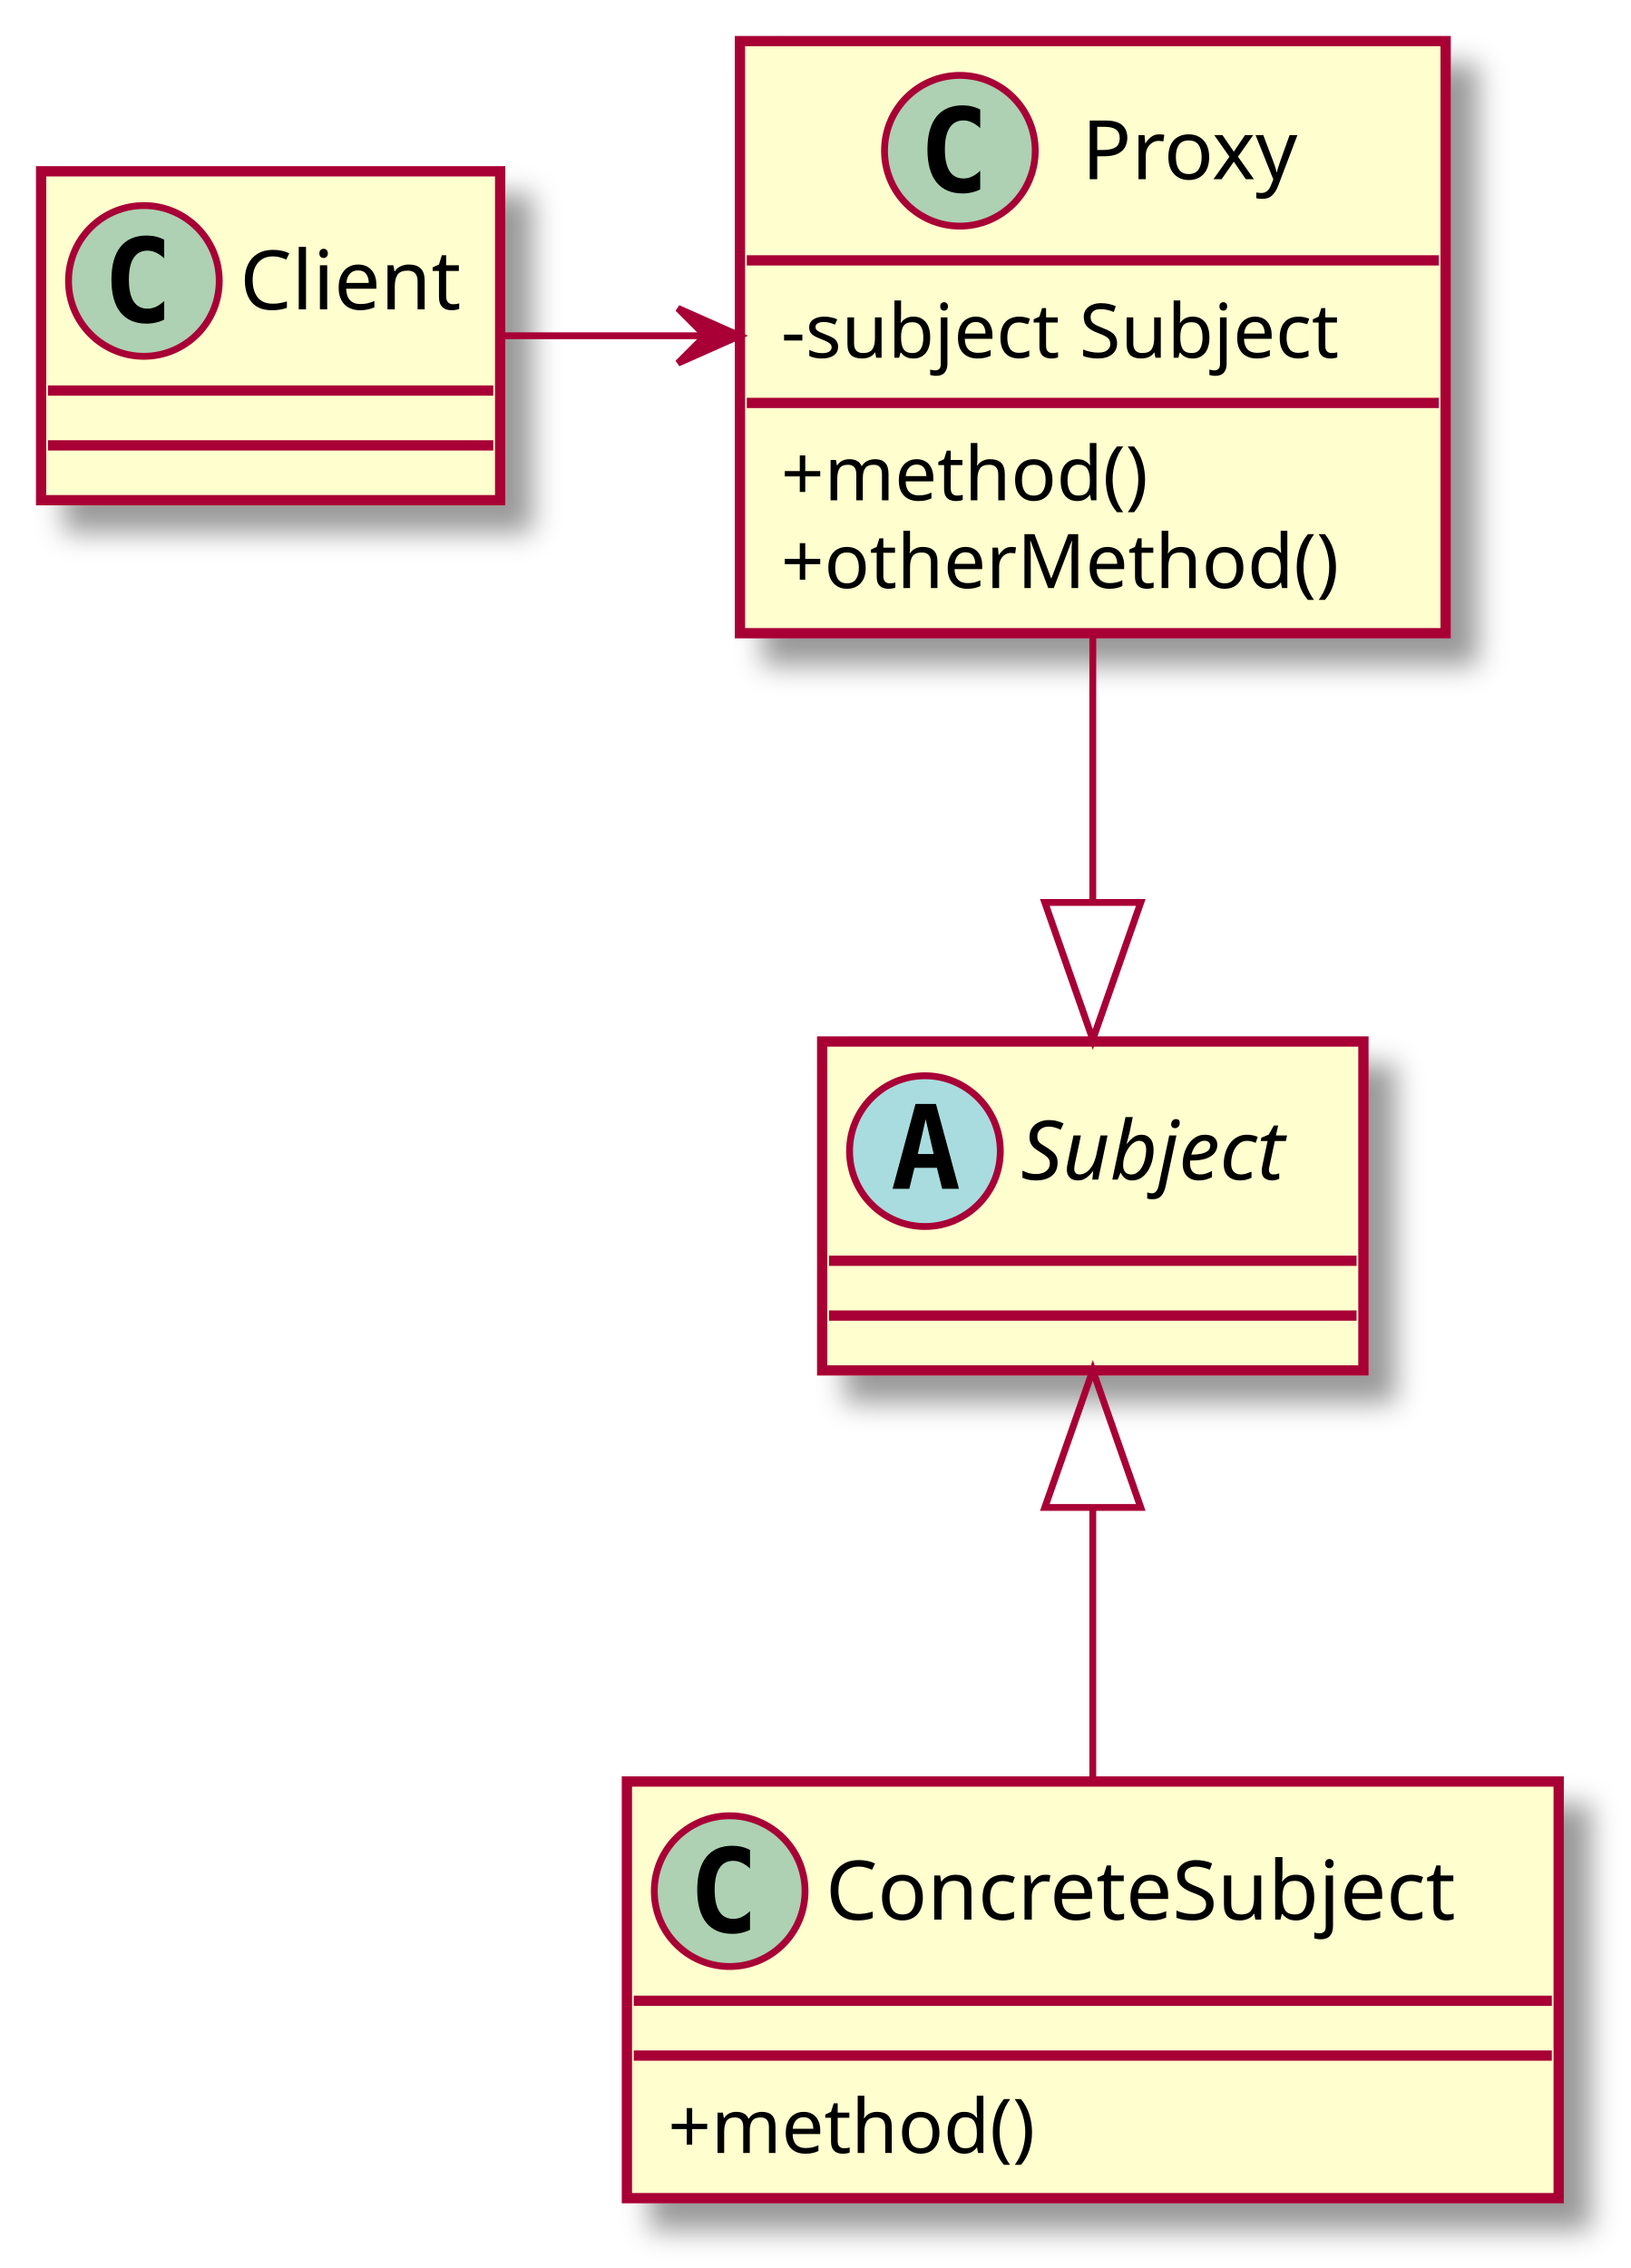
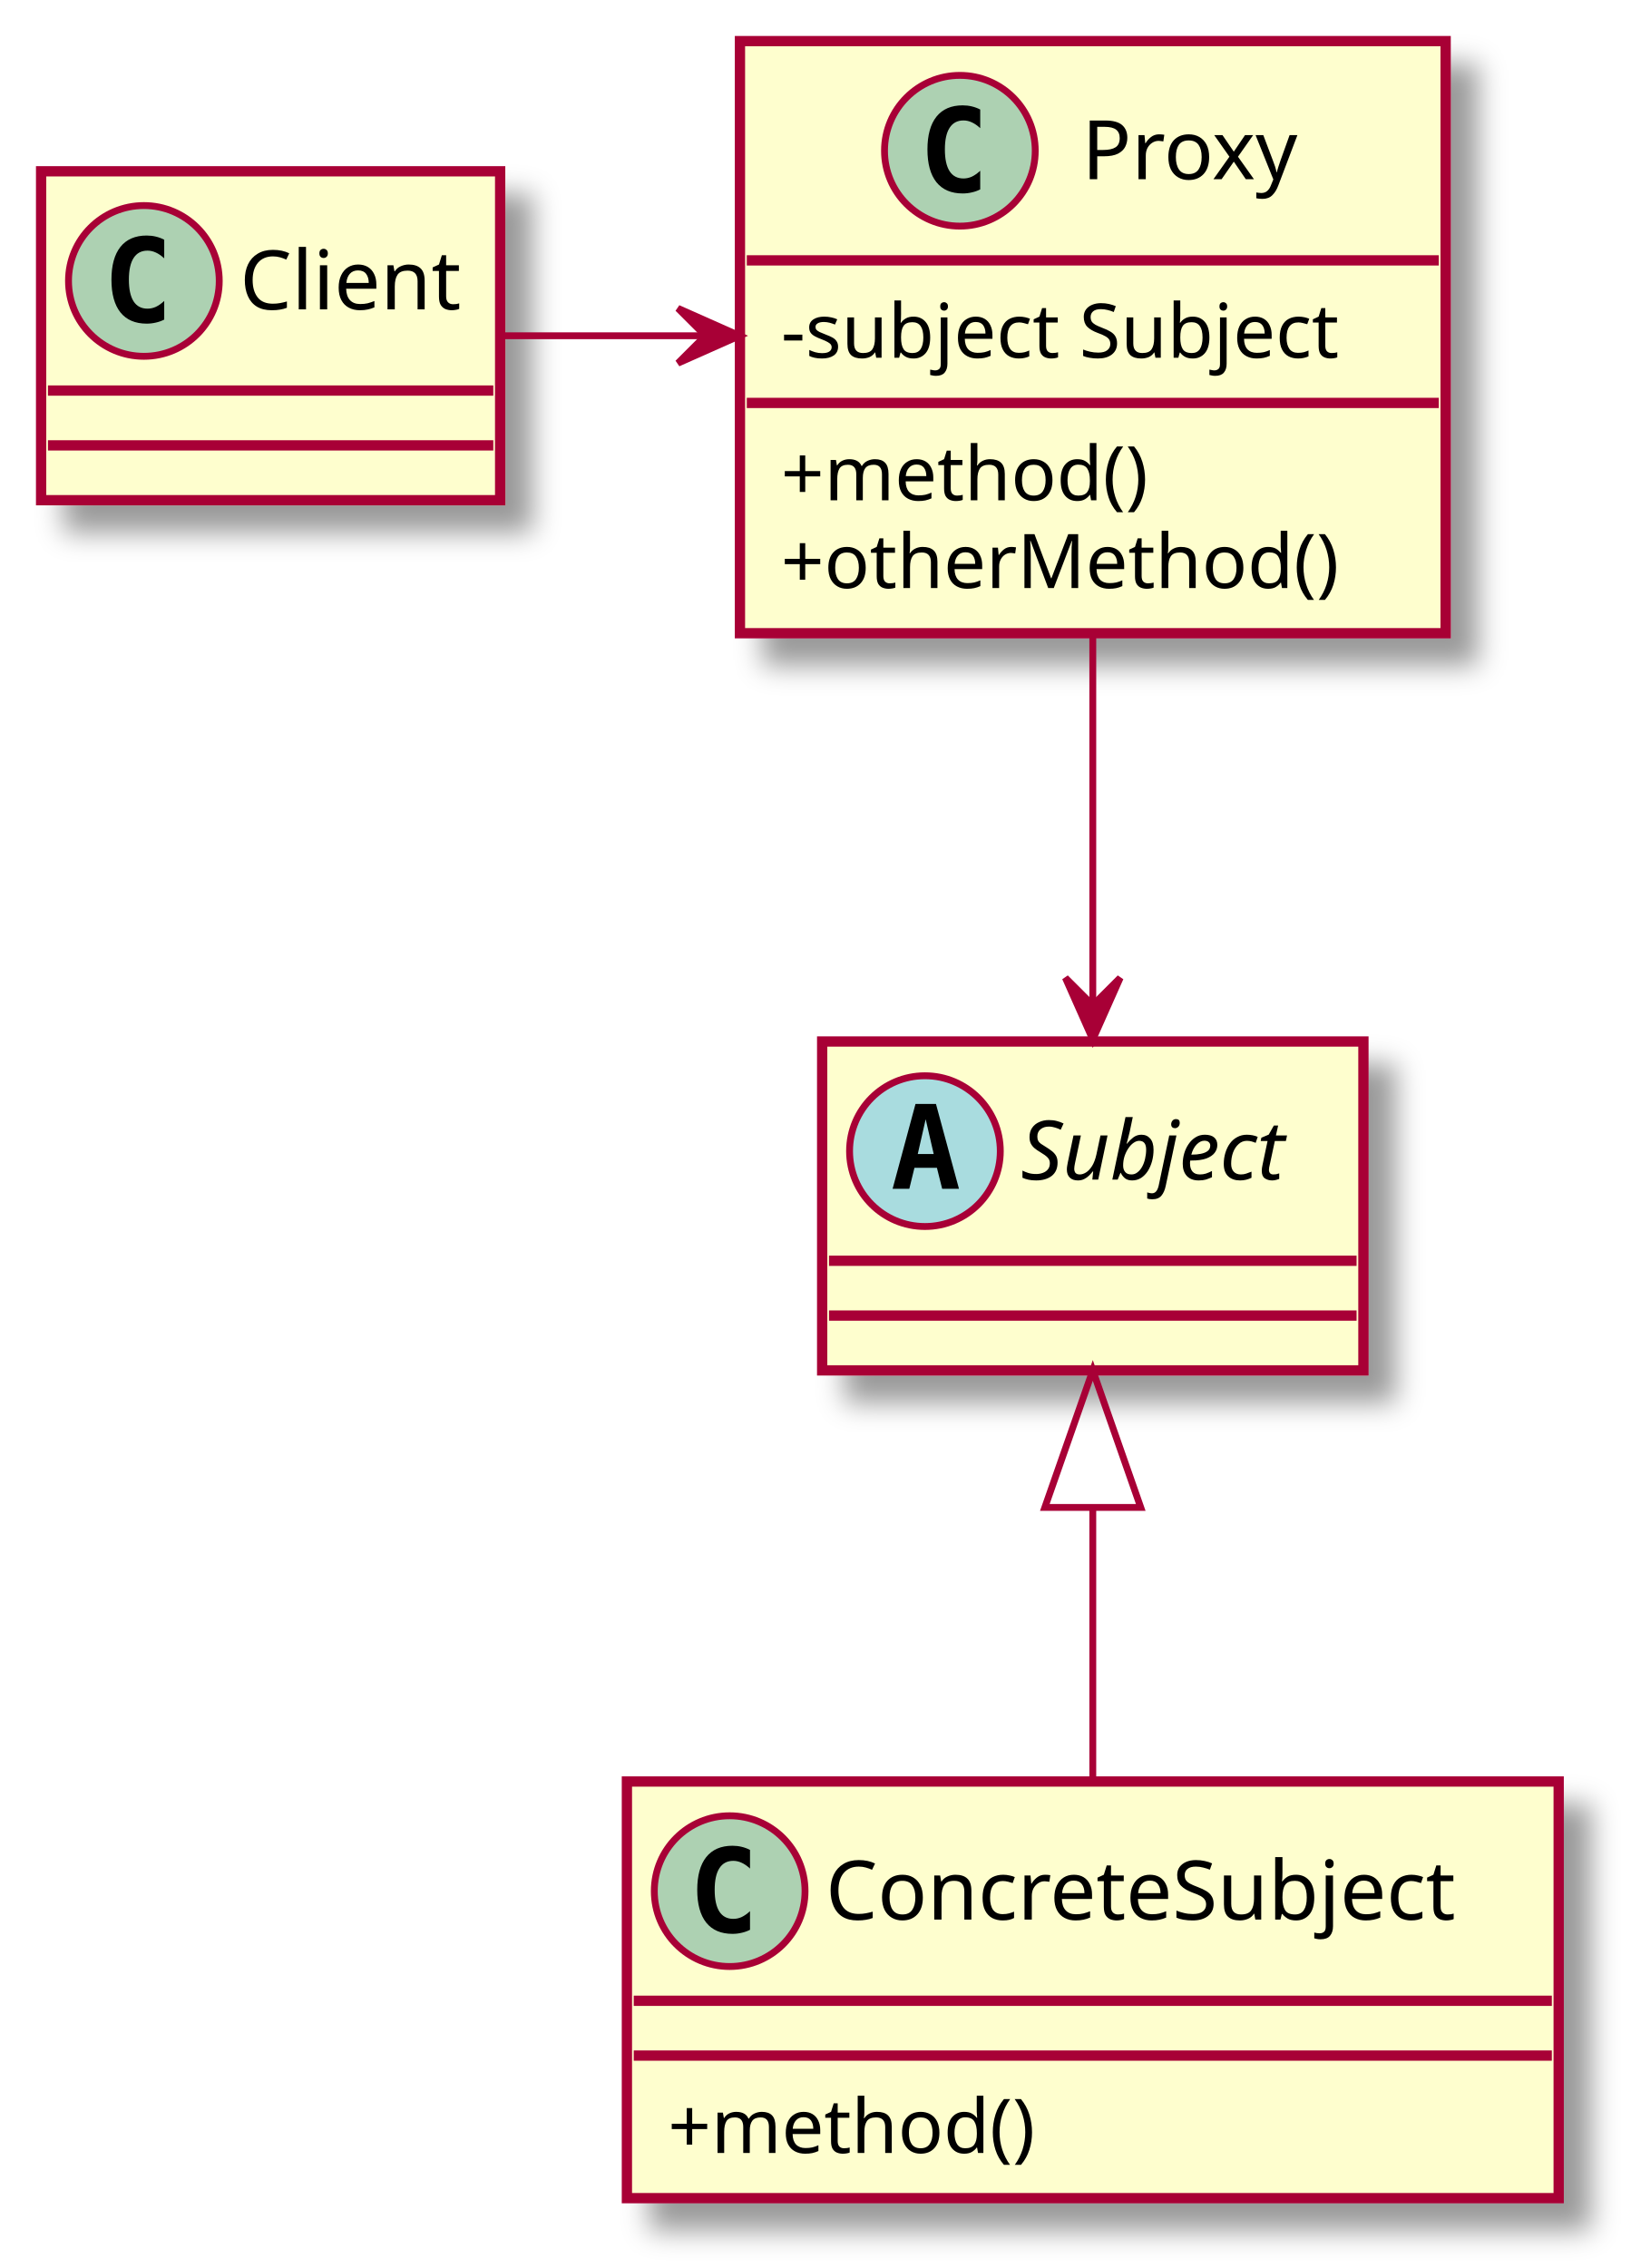
<svg xmlns="http://www.w3.org/2000/svg" contentScriptType="application/ecmascript" contentStyleType="text/css" height="331px" preserveAspectRatio="none" style="width:238px;height:331px;" version="1.1" viewBox="0 0 238 331" width="238px" zoomAndPan="magnify">
  <defs>
-     <filter height="300%" id="flcirzjlihxew" width="300%" x="-1" y="-1">
+     <filter height="300%" id="f1ayctqmo58b9d" width="300%" x="-1" y="-1">
      <feGaussianBlur result="blurOut" stdDeviation="2.0" />
      <feColorMatrix in="blurOut" result="blurOut2" type="matrix" values="0 0 0 0 0 0 0 0 0 0 0 0 0 0 0 0 0 0 .4 0" />
      <feOffset dx="4.0" dy="4.0" in="blurOut2" result="blurOut3" />
      <feBlend in="SourceGraphic" in2="blurOut3" mode="normal" />
    </filter>
  </defs>
  <g>
-     <rect fill="#FEFECE" filter="url(#flcirzjlihxew)" height="48" id="Subject" style="stroke: #A80036; stroke-width: 1.5;" width="79" x="120" y="152" />
+     <rect fill="#FEFECE" filter="url(#f1ayctqmo58b9d)" height="48" id="Subject" style="stroke: #A80036; stroke-width: 1.5;" width="79" x="120" y="152" />
    <ellipse cx="135" cy="168" fill="#A9DCDF" rx="11" ry="11" style="stroke: #A80036; stroke-width: 1.0;" />
    <path d="M135.109,163.344 L133.953,168.422 L136.281,168.422 L135.109,163.344 Z M133.625,161.109 L136.609,161.109 L139.969,173.5 L137.516,173.5 L136.75,170.438 L133.469,170.438 L132.719,173.5 L130.281,173.5 L133.625,161.109 Z " />
    <text fill="#000000" font-family="sans-serif" font-size="12" font-style="italic" lengthAdjust="spacingAndGlyphs" textLength="47" x="149" y="172.154">Subject</text>
    <line style="stroke: #A80036; stroke-width: 1.5;" x1="121" x2="198" y1="184" y2="184" />
    <line style="stroke: #A80036; stroke-width: 1.5;" x1="121" x2="198" y1="192" y2="192" />
-     <rect fill="#FEFECE" filter="url(#flcirzjlihxew)" height="60.805" id="ConcreteSubject" style="stroke: #A80036; stroke-width: 1.5;" width="136" x="91.5" y="260" />
+     <rect fill="#FEFECE" filter="url(#f1ayctqmo58b9d)" height="60.805" id="ConcreteSubject" style="stroke: #A80036; stroke-width: 1.5;" width="136" x="91.5" y="260" />
    <ellipse cx="106.5" cy="276" fill="#ADD1B2" rx="11" ry="11" style="stroke: #A80036; stroke-width: 1.0;" />
    <path d="M109.469,281.641 Q108.891,281.938 108.25,282.078 Q107.609,282.234 106.906,282.234 Q104.406,282.234 103.078,280.594 Q101.766,278.938 101.766,275.812 Q101.766,272.688 103.078,271.031 Q104.406,269.375 106.906,269.375 Q107.609,269.375 108.25,269.531 Q108.906,269.688 109.469,269.984 L109.469,272.703 Q108.844,272.125 108.25,271.859 Q107.656,271.578 107.031,271.578 Q105.688,271.578 105,272.656 Q104.312,273.719 104.312,275.812 Q104.312,277.906 105,278.984 Q105.688,280.047 107.031,280.047 Q107.656,280.047 108.25,279.781 Q108.844,279.5 109.469,278.922 L109.469,281.641 Z " />
    <text fill="#000000" font-family="sans-serif" font-size="12" lengthAdjust="spacingAndGlyphs" textLength="104" x="120.5" y="280.154">ConcreteSubject</text>
    <line style="stroke: #A80036; stroke-width: 1.5;" x1="92.5" x2="226.5" y1="292" y2="292" />
    <line style="stroke: #A80036; stroke-width: 1.5;" x1="92.5" x2="226.5" y1="300" y2="300" />
    <text fill="#000000" font-family="sans-serif" font-size="11" lengthAdjust="spacingAndGlyphs" textLength="60" x="97.5" y="314.21">+method()</text>
-     <rect fill="#FEFECE" filter="url(#flcirzjlihxew)" height="86.414" id="Proxy" style="stroke: #A80036; stroke-width: 1.5;" width="103" x="108" y="6" />
+     <rect fill="#FEFECE" filter="url(#f1ayctqmo58b9d)" height="86.414" id="Proxy" style="stroke: #A80036; stroke-width: 1.5;" width="103" x="108" y="6" />
    <ellipse cx="140.1" cy="22" fill="#ADD1B2" rx="11" ry="11" style="stroke: #A80036; stroke-width: 1.0;" />
    <path d="M143.069,27.641 Q142.491,27.938 141.85,28.078 Q141.209,28.234 140.506,28.234 Q138.006,28.234 136.678,26.594 Q135.366,24.938 135.366,21.812 Q135.366,18.688 136.678,17.031 Q138.006,15.375 140.506,15.375 Q141.209,15.375 141.85,15.531 Q142.506,15.688 143.069,15.984 L143.069,18.703 Q142.444,18.125 141.85,17.859 Q141.256,17.578 140.631,17.578 Q139.287,17.578 138.6,18.656 Q137.912,19.719 137.912,21.812 Q137.912,23.906 138.6,24.984 Q139.287,26.047 140.631,26.047 Q141.256,26.047 141.85,25.781 Q142.444,25.5 143.069,24.922 L143.069,27.641 Z " />
    <text fill="#000000" font-family="sans-serif" font-size="12" lengthAdjust="spacingAndGlyphs" textLength="33" x="157.9" y="26.154">Proxy</text>
    <line style="stroke: #A80036; stroke-width: 1.5;" x1="109" x2="210" y1="38" y2="38" />
    <text fill="#000000" font-family="sans-serif" font-size="11" lengthAdjust="spacingAndGlyphs" textLength="91" x="114" y="52.21">-subject Subject</text>
    <line style="stroke: #A80036; stroke-width: 1.5;" x1="109" x2="210" y1="58.805" y2="58.805" />
    <text fill="#000000" font-family="sans-serif" font-size="11" lengthAdjust="spacingAndGlyphs" textLength="60" x="114" y="73.015">+method()</text>
    <text fill="#000000" font-family="sans-serif" font-size="11" lengthAdjust="spacingAndGlyphs" textLength="88" x="114" y="85.82">+otherMethod()</text>
-     <rect fill="#FEFECE" filter="url(#flcirzjlihxew)" height="48" id="Client" style="stroke: #A80036; stroke-width: 1.5;" width="67" x="6" y="25" />
+     <rect fill="#FEFECE" filter="url(#f1ayctqmo58b9d)" height="48" id="Client" style="stroke: #A80036; stroke-width: 1.5;" width="67" x="6" y="25" />
    <ellipse cx="21" cy="41" fill="#ADD1B2" rx="11" ry="11" style="stroke: #A80036; stroke-width: 1.0;" />
    <path d="M23.969,46.641 Q23.391,46.938 22.75,47.078 Q22.109,47.234 21.406,47.234 Q18.906,47.234 17.578,45.594 Q16.266,43.938 16.266,40.812 Q16.266,37.688 17.578,36.031 Q18.906,34.375 21.406,34.375 Q22.109,34.375 22.75,34.531 Q23.406,34.688 23.969,34.984 L23.969,37.703 Q23.344,37.125 22.75,36.859 Q22.156,36.578 21.531,36.578 Q20.188,36.578 19.5,37.656 Q18.812,38.719 18.812,40.812 Q18.812,42.906 19.5,43.984 Q20.188,45.047 21.531,45.047 Q22.156,45.047 22.75,44.781 Q23.344,44.5 23.969,43.922 L23.969,46.641 Z " />
    <text fill="#000000" font-family="sans-serif" font-size="12" lengthAdjust="spacingAndGlyphs" textLength="35" x="35" y="45.154">Client</text>
    <line style="stroke: #A80036; stroke-width: 1.5;" x1="7" x2="72" y1="57" y2="57" />
    <line style="stroke: #A80036; stroke-width: 1.5;" x1="7" x2="72" y1="65" y2="65" />
+     <path d="M159.5,220.248 C159.5,233.53 159.5,247.797 159.5,259.982 " fill="none" id="Subject&lt;-ConcreteSubject" style="stroke: #A80036; stroke-width: 1.0;" />
+     <polygon fill="none" points="152.5,220.003,159.5,200.003,166.5,220.003,152.5,220.003" style="stroke: #A80036; stroke-width: 1.0;" />
    <path d="M73.25,49 C83.1,49 92.951,49 102.801,49 " fill="none" id="Client-&gt;Proxy" style="stroke: #A80036; stroke-width: 1.0;" />
    <polygon fill="#A80036" points="107.952,49,98.952,45,102.952,49,98.952,53,107.952,49" style="stroke: #A80036; stroke-width: 1.0;" />
-     <path d="M159.5,92.351 C159.5,104.901 159.5,118.623 159.5,131.257 " fill="none" id="Proxy-&gt;Subject" style="stroke: #A80036; stroke-width: 1.0;" />
-     <polygon fill="none" points="166.5,131.708,159.5,151.708,152.5,131.708,166.5,131.708" style="stroke: #A80036; stroke-width: 1.0;" />
-     <path d="M159.5,220.248 C159.5,233.53 159.5,247.797 159.5,259.982 " fill="none" id="Subject&lt;-ConcreteSubject" style="stroke: #A80036; stroke-width: 1.0;" />
-     <polygon fill="none" points="152.5,220.003,159.5,200.003,166.5,220.003,152.5,220.003" style="stroke: #A80036; stroke-width: 1.0;" />
+     <path d="M159.5,92.351 C159.5,110.169 159.5,130.349 159.5,146.423 " fill="none" id="Proxy-&gt;Subject" style="stroke: #A80036; stroke-width: 1.0;" />
+     <polygon fill="#A80036" points="159.5,151.708,163.5,142.708,159.5,146.708,155.5,142.708,159.5,151.708" style="stroke: #A80036; stroke-width: 1.0;" />
  </g>
</svg>
